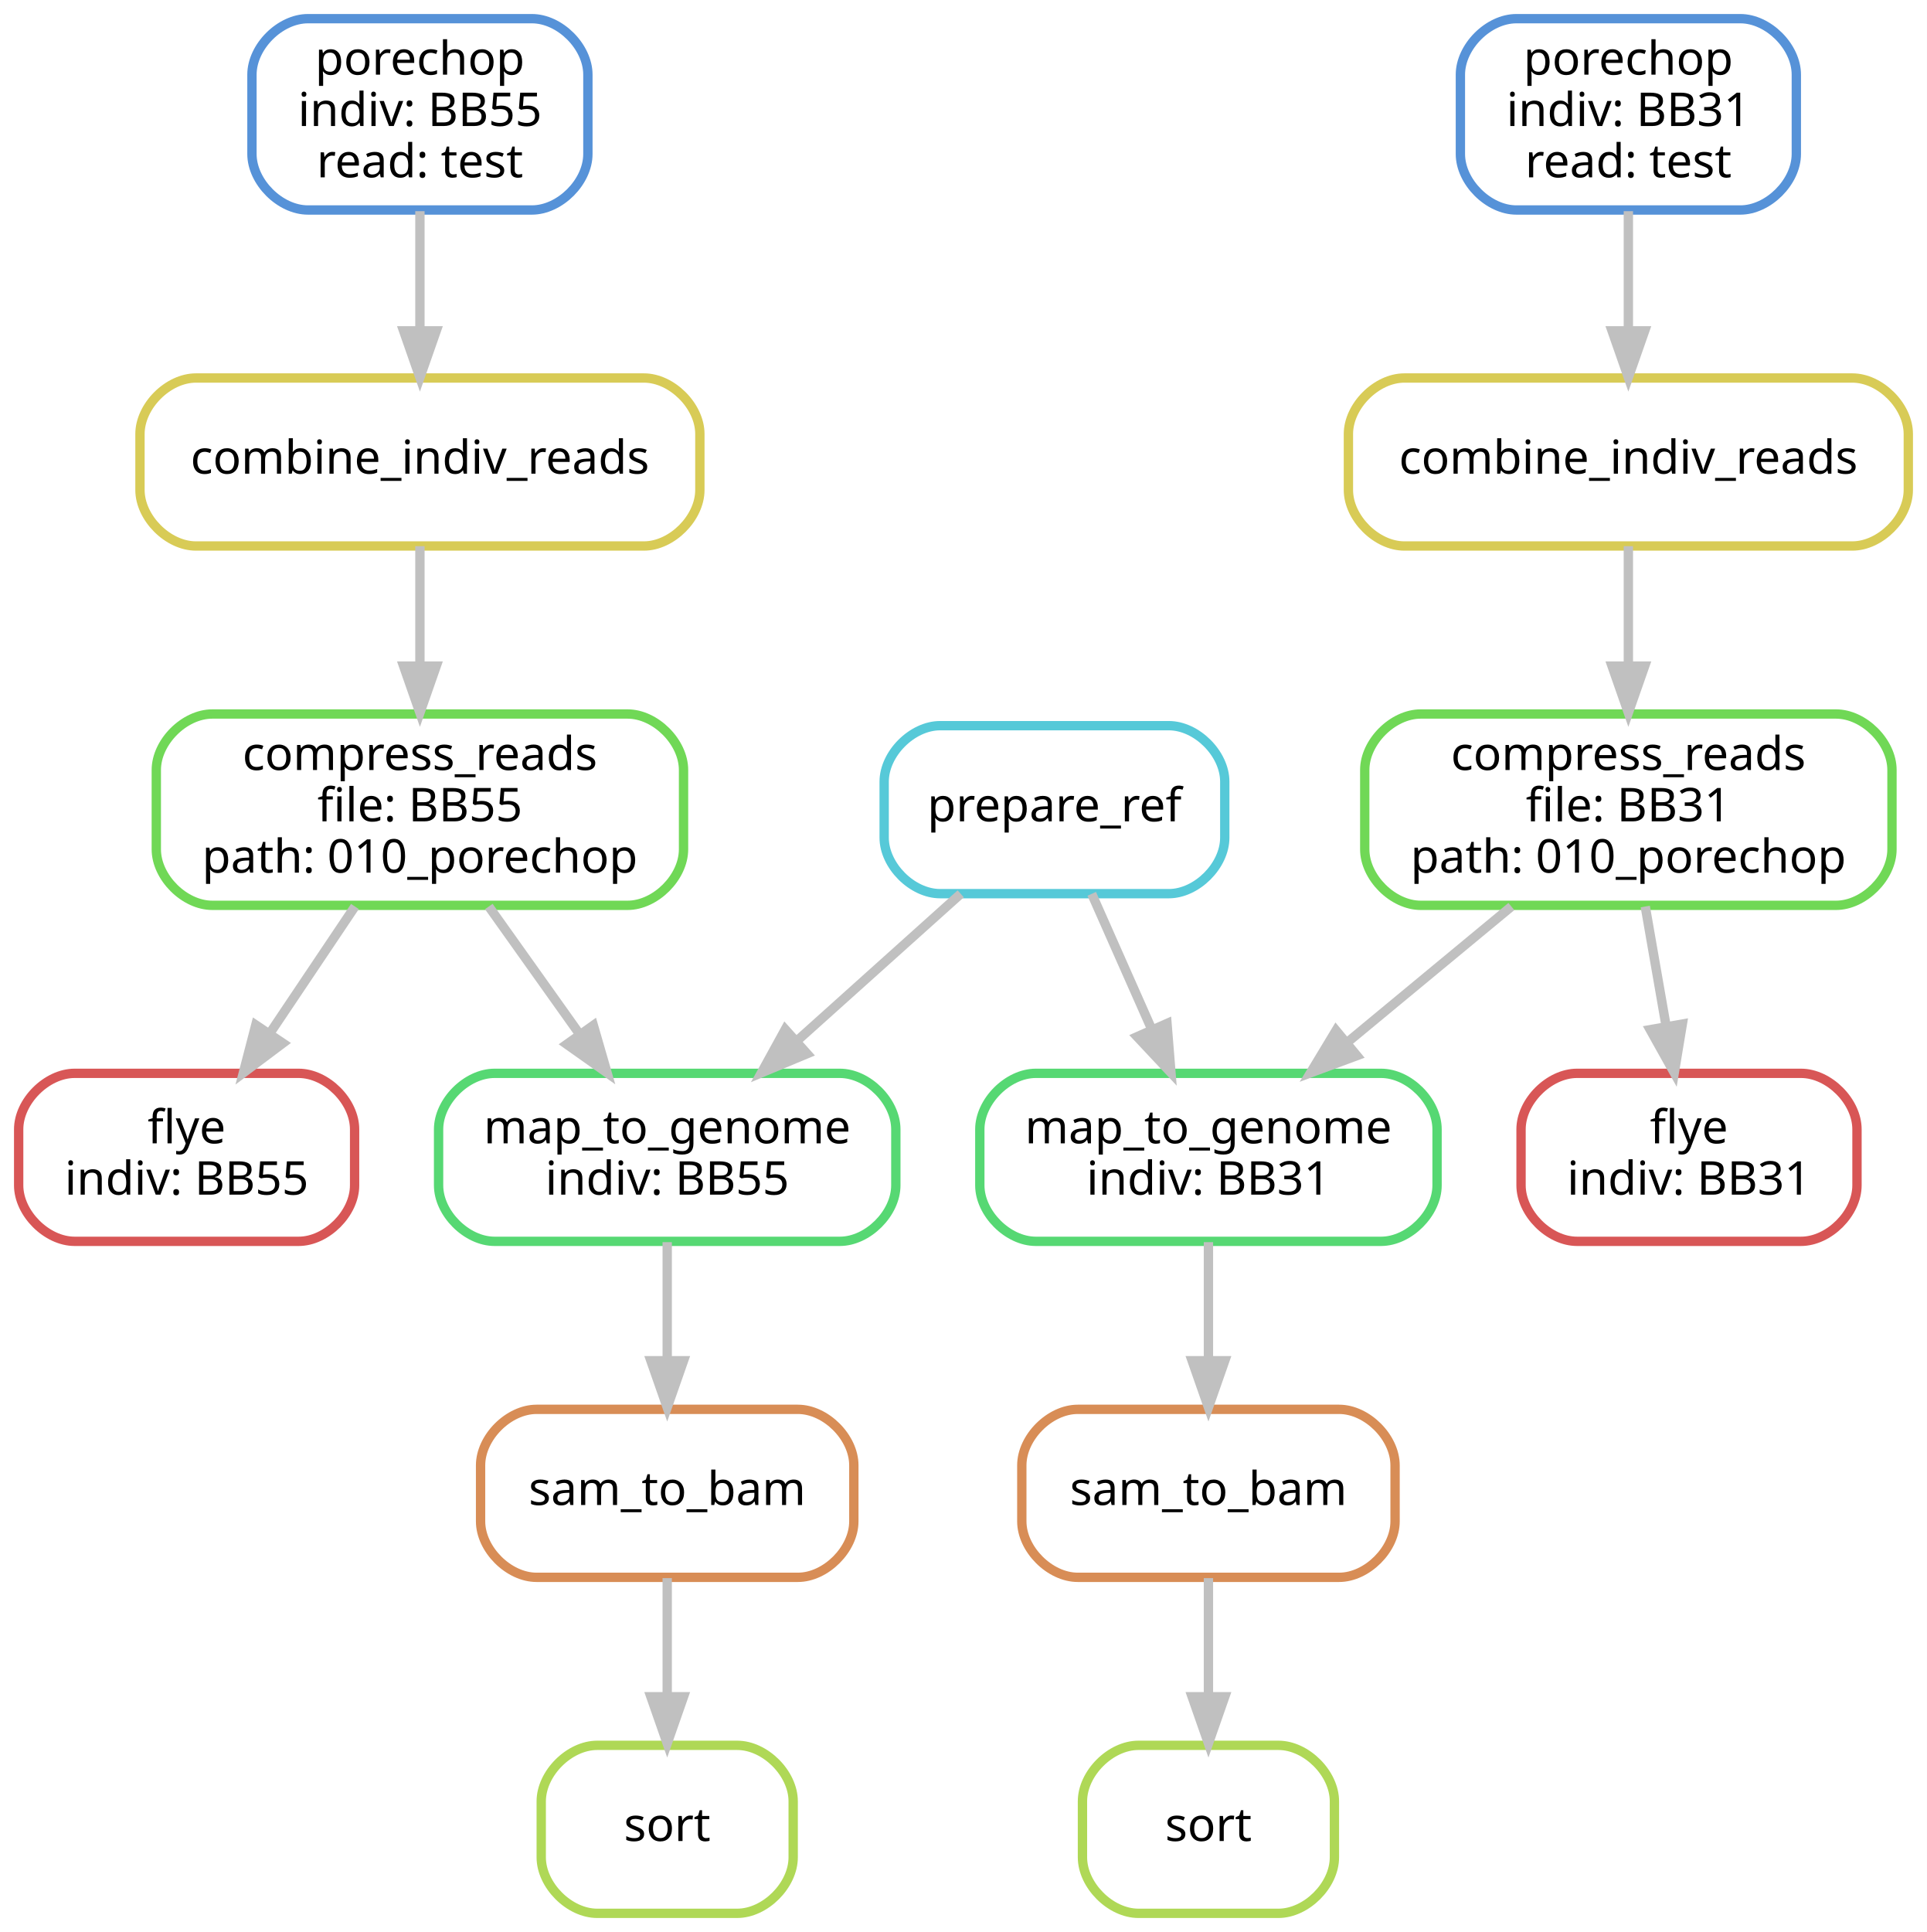
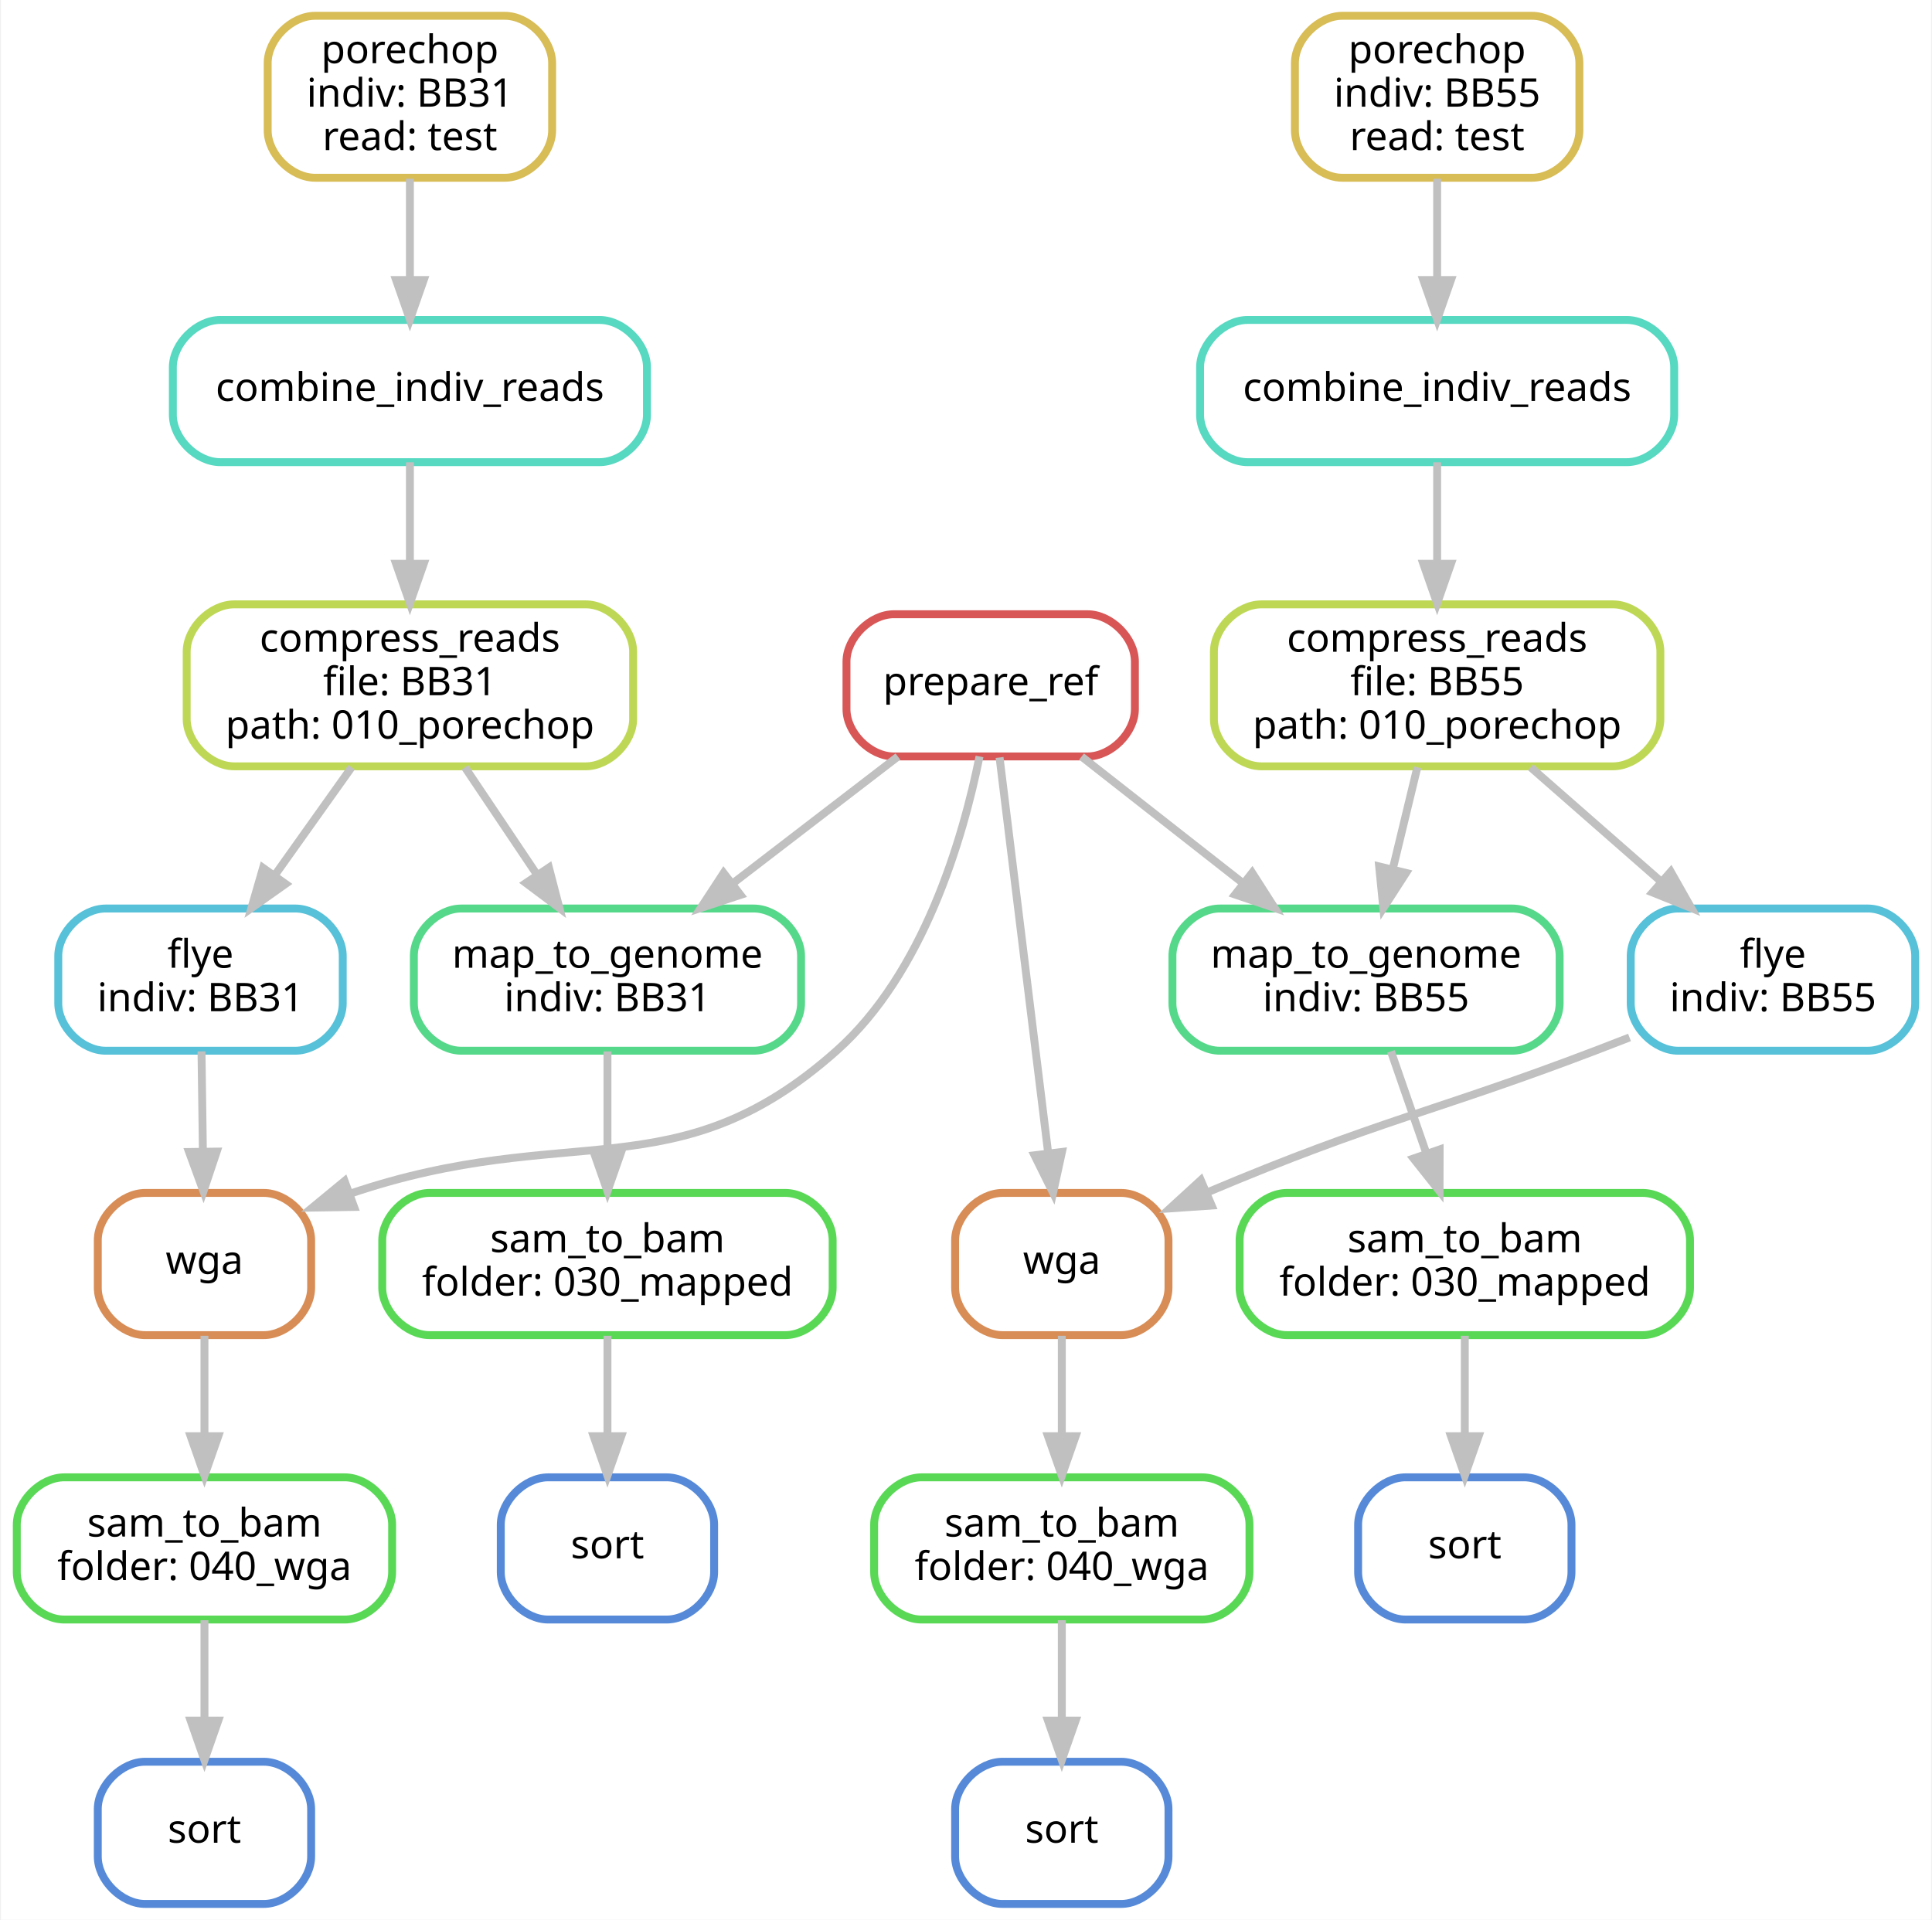
- <svg xmlns="http://www.w3.org/2000/svg" width="413pt" height="414pt" viewBox="0.00 0.00 413.00 414.00">
-   <g id="graph0" class="graph" transform="scale(1 1) rotate(0) translate(4 410)">
-     <polygon fill="#ffffff" stroke="transparent" points="-4,4 -4,-410 409,-410 409,4 -4,4" />
+ <svg xmlns="http://www.w3.org/2000/svg" width="489pt" height="486pt" viewBox="0.00 0.00 488.50 486.00">
+   <g id="graph0" class="graph" transform="scale(1 1) rotate(0) translate(4 482)">
+     <polygon fill="#ffffff" stroke="transparent" points="-4,4 -4,-482 484.5,-482 484.5,4 -4,4" />
    <g id="node1" class="node">
-       <path fill="none" stroke="#d85656" stroke-width="2" d="M382,-180C382,-180 334,-180 334,-180 328,-180 322,-174 322,-168 322,-168 322,-156 322,-156 322,-150 328,-144 334,-144 334,-144 382,-144 382,-144 388,-144 394,-150 394,-156 394,-156 394,-168 394,-168 394,-174 388,-180 382,-180" />
-       <text text-anchor="middle" x="358" y="-165" font-family="sans" font-size="10.00" fill="#000000">flye</text>
-       <text text-anchor="middle" x="358" y="-154" font-family="sans" font-size="10.00" fill="#000000">indiv: BB31</text>
+       <path fill="none" stroke="#568ad8" stroke-width="2" d="M62.5,-36C62.5,-36 32.5,-36 32.5,-36 26.5,-36 20.5,-30 20.5,-24 20.5,-24 20.5,-12 20.5,-12 20.5,-6 26.5,0 32.5,0 32.5,0 62.5,0 62.5,0 68.5,0 74.5,-6 74.5,-12 74.5,-12 74.5,-24 74.5,-24 74.5,-30 68.5,-36 62.5,-36" />
+       <text text-anchor="middle" x="47.5" y="-15.5" font-family="sans" font-size="10.00" fill="#000000">sort</text>
    </g>
    <g id="node2" class="node">
-       <path fill="none" stroke="#d85656" stroke-width="2" d="M60,-180C60,-180 12,-180 12,-180 6,-180 0,-174 0,-168 0,-168 0,-156 0,-156 0,-150 6,-144 12,-144 12,-144 60,-144 60,-144 66,-144 72,-150 72,-156 72,-156 72,-168 72,-168 72,-174 66,-180 60,-180" />
-       <text text-anchor="middle" x="36" y="-165" font-family="sans" font-size="10.00" fill="#000000">flye</text>
-       <text text-anchor="middle" x="36" y="-154" font-family="sans" font-size="10.00" fill="#000000">indiv: BB55</text>
+       <path fill="none" stroke="#568ad8" stroke-width="2" d="M164.5,-108C164.5,-108 134.5,-108 134.5,-108 128.5,-108 122.5,-102 122.5,-96 122.5,-96 122.5,-84 122.5,-84 122.5,-78 128.5,-72 134.5,-72 134.5,-72 164.5,-72 164.5,-72 170.5,-72 176.5,-78 176.5,-84 176.5,-84 176.5,-96 176.5,-96 176.5,-102 170.5,-108 164.5,-108" />
+       <text text-anchor="middle" x="149.5" y="-87.5" font-family="sans" font-size="10.00" fill="#000000">sort</text>
    </g>
    <g id="node3" class="node">
-       <path fill="none" stroke="#afd856" stroke-width="2" d="M270,-36C270,-36 240,-36 240,-36 234,-36 228,-30 228,-24 228,-24 228,-12 228,-12 228,-6 234,0 240,0 240,0 270,0 270,0 276,0 282,-6 282,-12 282,-12 282,-24 282,-24 282,-30 276,-36 270,-36" />
-       <text text-anchor="middle" x="255" y="-15.5" font-family="sans" font-size="10.00" fill="#000000">sort</text>
+       <path fill="none" stroke="#568ad8" stroke-width="2" d="M279.5,-36C279.5,-36 249.5,-36 249.5,-36 243.5,-36 237.5,-30 237.5,-24 237.5,-24 237.5,-12 237.5,-12 237.5,-6 243.5,0 249.5,0 249.5,0 279.5,0 279.5,0 285.5,0 291.5,-6 291.5,-12 291.5,-12 291.5,-24 291.5,-24 291.5,-30 285.5,-36 279.5,-36" />
+       <text text-anchor="middle" x="264.5" y="-15.5" font-family="sans" font-size="10.00" fill="#000000">sort</text>
    </g>
    <g id="node4" class="node">
-       <path fill="none" stroke="#afd856" stroke-width="2" d="M154,-36C154,-36 124,-36 124,-36 118,-36 112,-30 112,-24 112,-24 112,-12 112,-12 112,-6 118,0 124,0 124,0 154,0 154,0 160,0 166,-6 166,-12 166,-12 166,-24 166,-24 166,-30 160,-36 154,-36" />
-       <text text-anchor="middle" x="139" y="-15.5" font-family="sans" font-size="10.00" fill="#000000">sort</text>
+       <path fill="none" stroke="#568ad8" stroke-width="2" d="M381.5,-108C381.5,-108 351.5,-108 351.5,-108 345.5,-108 339.5,-102 339.5,-96 339.5,-96 339.5,-84 339.5,-84 339.5,-78 345.5,-72 351.5,-72 351.5,-72 381.5,-72 381.5,-72 387.5,-72 393.5,-78 393.5,-84 393.5,-84 393.5,-96 393.5,-96 393.5,-102 387.5,-108 381.5,-108" />
+       <text text-anchor="middle" x="366.5" y="-87.5" font-family="sans" font-size="10.00" fill="#000000">sort</text>
    </g>
    <g id="node5" class="node">
-       <path fill="none" stroke="#70d856" stroke-width="2" d="M389.5,-257C389.5,-257 300.5,-257 300.5,-257 294.5,-257 288.5,-251 288.5,-245 288.5,-245 288.5,-228 288.5,-228 288.5,-222 294.5,-216 300.5,-216 300.5,-216 389.5,-216 389.5,-216 395.5,-216 401.5,-222 401.5,-228 401.5,-228 401.5,-245 401.5,-245 401.5,-251 395.5,-257 389.5,-257" />
-       <text text-anchor="middle" x="345" y="-245" font-family="sans" font-size="10.00" fill="#000000">compress_reads</text>
-       <text text-anchor="middle" x="345" y="-234" font-family="sans" font-size="10.00" fill="#000000">file: BB31</text>
-       <text text-anchor="middle" x="345" y="-223" font-family="sans" font-size="10.00" fill="#000000">path: 010_porechop</text>
+       <path fill="none" stroke="#59d856" stroke-width="2" d="M83,-108C83,-108 12,-108 12,-108 6,-108 0,-102 0,-96 0,-96 0,-84 0,-84 0,-78 6,-72 12,-72 12,-72 83,-72 83,-72 89,-72 95,-78 95,-84 95,-84 95,-96 95,-96 95,-102 89,-108 83,-108" />
+       <text text-anchor="middle" x="47.5" y="-93" font-family="sans" font-size="10.00" fill="#000000">sam_to_bam</text>
+       <text text-anchor="middle" x="47.5" y="-82" font-family="sans" font-size="10.00" fill="#000000">folder: 040_wga</text>
    </g>
    <g id="edge1" class="edge">
-       <path fill="none" stroke="#c0c0c0" stroke-width="2" d="M348.621,-215.748C350.01,-207.789 351.618,-198.572 353.107,-190.042" />
-       <polygon fill="#c0c0c0" stroke="#c0c0c0" stroke-width="2" points="356.569,-190.561 354.84,-180.109 349.673,-189.358 356.569,-190.561" />
+       <path fill="none" stroke="#c0c0c0" stroke-width="2" d="M47.5,-71.831C47.5,-64.131 47.5,-54.974 47.5,-46.417" />
+       <polygon fill="#c0c0c0" stroke="#c0c0c0" stroke-width="2" points="51,-46.413 47.5,-36.413 44,-46.413 51,-46.413" />
+     </g>
+     <g id="node6" class="node">
+       <path fill="none" stroke="#59d856" stroke-width="2" d="M194.5,-180C194.5,-180 104.5,-180 104.5,-180 98.5,-180 92.5,-174 92.5,-168 92.5,-168 92.5,-156 92.5,-156 92.5,-150 98.5,-144 104.5,-144 104.5,-144 194.5,-144 194.5,-144 200.5,-144 206.5,-150 206.5,-156 206.5,-156 206.5,-168 206.5,-168 206.5,-174 200.5,-180 194.5,-180" />
+       <text text-anchor="middle" x="149.5" y="-165" font-family="sans" font-size="10.00" fill="#000000">sam_to_bam</text>
+       <text text-anchor="middle" x="149.5" y="-154" font-family="sans" font-size="10.00" fill="#000000">folder: 030_mapped</text>
+     </g>
+     <g id="edge2" class="edge">
+       <path fill="none" stroke="#c0c0c0" stroke-width="2" d="M149.5,-143.831C149.5,-136.131 149.5,-126.974 149.5,-118.417" />
+       <polygon fill="#c0c0c0" stroke="#c0c0c0" stroke-width="2" points="153,-118.413 149.5,-108.413 146,-118.413 153,-118.413" />
+     </g>
+     <g id="node7" class="node">
+       <path fill="none" stroke="#59d856" stroke-width="2" d="M300,-108C300,-108 229,-108 229,-108 223,-108 217,-102 217,-96 217,-96 217,-84 217,-84 217,-78 223,-72 229,-72 229,-72 300,-72 300,-72 306,-72 312,-78 312,-84 312,-84 312,-96 312,-96 312,-102 306,-108 300,-108" />
+       <text text-anchor="middle" x="264.5" y="-93" font-family="sans" font-size="10.00" fill="#000000">sam_to_bam</text>
+       <text text-anchor="middle" x="264.5" y="-82" font-family="sans" font-size="10.00" fill="#000000">folder: 040_wga</text>
+     </g>
+     <g id="edge3" class="edge">
+       <path fill="none" stroke="#c0c0c0" stroke-width="2" d="M264.5,-71.831C264.5,-64.131 264.5,-54.974 264.5,-46.417" />
+       <polygon fill="#c0c0c0" stroke="#c0c0c0" stroke-width="2" points="268,-46.413 264.5,-36.413 261,-46.413 268,-46.413" />
+     </g>
+     <g id="node8" class="node">
+       <path fill="none" stroke="#59d856" stroke-width="2" d="M411.5,-180C411.5,-180 321.5,-180 321.5,-180 315.5,-180 309.5,-174 309.5,-168 309.5,-168 309.5,-156 309.5,-156 309.5,-150 315.5,-144 321.5,-144 321.5,-144 411.5,-144 411.5,-144 417.5,-144 423.5,-150 423.5,-156 423.5,-156 423.5,-168 423.5,-168 423.5,-174 417.5,-180 411.5,-180" />
+       <text text-anchor="middle" x="366.5" y="-165" font-family="sans" font-size="10.00" fill="#000000">sam_to_bam</text>
+       <text text-anchor="middle" x="366.5" y="-154" font-family="sans" font-size="10.00" fill="#000000">folder: 030_mapped</text>
+     </g>
+     <g id="edge4" class="edge">
+       <path fill="none" stroke="#c0c0c0" stroke-width="2" d="M366.5,-143.831C366.5,-136.131 366.5,-126.974 366.5,-118.417" />
+       <polygon fill="#c0c0c0" stroke="#c0c0c0" stroke-width="2" points="370,-118.413 366.5,-108.413 363,-118.413 370,-118.413" />
+     </g>
+     <g id="node9" class="node">
+       <path fill="none" stroke="#d88d56" stroke-width="2" d="M62.5,-180C62.5,-180 32.5,-180 32.5,-180 26.5,-180 20.5,-174 20.5,-168 20.5,-168 20.5,-156 20.5,-156 20.5,-150 26.5,-144 32.5,-144 32.5,-144 62.5,-144 62.5,-144 68.5,-144 74.5,-150 74.5,-156 74.5,-156 74.5,-168 74.5,-168 74.5,-174 68.5,-180 62.5,-180" />
+       <text text-anchor="middle" x="47.5" y="-159.5" font-family="sans" font-size="10.00" fill="#000000">wga</text>
+     </g>
+     <g id="edge5" class="edge">
+       <path fill="none" stroke="#c0c0c0" stroke-width="2" d="M47.5,-143.831C47.5,-136.131 47.5,-126.974 47.5,-118.417" />
+       <polygon fill="#c0c0c0" stroke="#c0c0c0" stroke-width="2" points="51,-118.413 47.5,-108.413 44,-118.413 51,-118.413" />
+     </g>
+     <g id="node10" class="node">
+       <path fill="none" stroke="#56d88a" stroke-width="2" d="M186.5,-252C186.5,-252 112.5,-252 112.5,-252 106.5,-252 100.5,-246 100.5,-240 100.5,-240 100.5,-228 100.5,-228 100.5,-222 106.5,-216 112.5,-216 112.5,-216 186.5,-216 186.5,-216 192.5,-216 198.5,-222 198.5,-228 198.5,-228 198.5,-240 198.5,-240 198.5,-246 192.5,-252 186.5,-252" />
+       <text text-anchor="middle" x="149.5" y="-237" font-family="sans" font-size="10.00" fill="#000000">map_to_genome</text>
+       <text text-anchor="middle" x="149.5" y="-226" font-family="sans" font-size="10.00" fill="#000000">indiv: BB31</text>
+     </g>
+     <g id="edge6" class="edge">
+       <path fill="none" stroke="#c0c0c0" stroke-width="2" d="M149.5,-215.831C149.5,-208.131 149.5,-198.974 149.5,-190.417" />
+       <polygon fill="#c0c0c0" stroke="#c0c0c0" stroke-width="2" points="153,-190.413 149.5,-180.413 146,-190.413 153,-190.413" />
    </g>
    <g id="node11" class="node">
-       <path fill="none" stroke="#56d873" stroke-width="2" d="M292,-180C292,-180 218,-180 218,-180 212,-180 206,-174 206,-168 206,-168 206,-156 206,-156 206,-150 212,-144 218,-144 218,-144 292,-144 292,-144 298,-144 304,-150 304,-156 304,-156 304,-168 304,-168 304,-174 298,-180 292,-180" />
-       <text text-anchor="middle" x="255" y="-165" font-family="sans" font-size="10.00" fill="#000000">map_to_genome</text>
-       <text text-anchor="middle" x="255" y="-154" font-family="sans" font-size="10.00" fill="#000000">indiv: BB31</text>
+       <path fill="none" stroke="#d88d56" stroke-width="2" d="M279.5,-180C279.5,-180 249.5,-180 249.5,-180 243.5,-180 237.5,-174 237.5,-168 237.5,-168 237.5,-156 237.5,-156 237.5,-150 243.5,-144 249.5,-144 249.5,-144 279.5,-144 279.5,-144 285.5,-144 291.5,-150 291.5,-156 291.5,-156 291.5,-168 291.5,-168 291.5,-174 285.5,-180 279.5,-180" />
+       <text text-anchor="middle" x="264.5" y="-159.5" font-family="sans" font-size="10.00" fill="#000000">wga</text>
+     </g>
+     <g id="edge7" class="edge">
+       <path fill="none" stroke="#c0c0c0" stroke-width="2" d="M264.5,-143.831C264.5,-136.131 264.5,-126.974 264.5,-118.417" />
+       <polygon fill="#c0c0c0" stroke="#c0c0c0" stroke-width="2" points="268,-118.413 264.5,-108.413 261,-118.413 268,-118.413" />
+     </g>
+     <g id="node12" class="node">
+       <path fill="none" stroke="#56d88a" stroke-width="2" d="M378.5,-252C378.5,-252 304.5,-252 304.5,-252 298.5,-252 292.5,-246 292.5,-240 292.5,-240 292.5,-228 292.5,-228 292.5,-222 298.5,-216 304.5,-216 304.5,-216 378.5,-216 378.5,-216 384.5,-216 390.5,-222 390.5,-228 390.5,-228 390.5,-240 390.5,-240 390.5,-246 384.5,-252 378.5,-252" />
+       <text text-anchor="middle" x="341.5" y="-237" font-family="sans" font-size="10.00" fill="#000000">map_to_genome</text>
+       <text text-anchor="middle" x="341.5" y="-226" font-family="sans" font-size="10.00" fill="#000000">indiv: BB55</text>
+     </g>
+     <g id="edge8" class="edge">
+       <path fill="none" stroke="#c0c0c0" stroke-width="2" d="M347.809,-215.831C350.512,-208.046 353.732,-198.773 356.731,-190.135" />
+       <polygon fill="#c0c0c0" stroke="#c0c0c0" stroke-width="2" points="360.133,-191.008 360.106,-180.413 353.52,-188.712 360.133,-191.008" />
+     </g>
+     <g id="node13" class="node">
+       <path fill="none" stroke="#56c1d8" stroke-width="2" d="M70.5,-252C70.5,-252 22.5,-252 22.5,-252 16.5,-252 10.5,-246 10.5,-240 10.5,-240 10.5,-228 10.5,-228 10.5,-222 16.5,-216 22.5,-216 22.5,-216 70.5,-216 70.5,-216 76.5,-216 82.5,-222 82.5,-228 82.5,-228 82.5,-240 82.5,-240 82.5,-246 76.5,-252 70.5,-252" />
+       <text text-anchor="middle" x="46.5" y="-237" font-family="sans" font-size="10.00" fill="#000000">flye</text>
+       <text text-anchor="middle" x="46.5" y="-226" font-family="sans" font-size="10.00" fill="#000000">indiv: BB31</text>
+     </g>
+     <g id="edge9" class="edge">
+       <path fill="none" stroke="#c0c0c0" stroke-width="2" d="M46.752,-215.831C46.859,-208.131 46.986,-198.974 47.105,-190.417" />
+       <polygon fill="#c0c0c0" stroke="#c0c0c0" stroke-width="2" points="50.605,-190.461 47.244,-180.413 43.606,-190.364 50.605,-190.461" />
+     </g>
+     <g id="node14" class="node">
+       <path fill="none" stroke="#d85656" stroke-width="2" d="M271,-326.5C271,-326.5 222,-326.5 222,-326.5 216,-326.5 210,-320.5 210,-314.5 210,-314.5 210,-302.5 210,-302.5 210,-296.5 216,-290.5 222,-290.5 222,-290.5 271,-290.5 271,-290.5 277,-290.5 283,-296.5 283,-302.5 283,-302.5 283,-314.5 283,-314.5 283,-320.5 277,-326.5 271,-326.5" />
+       <text text-anchor="middle" x="246.5" y="-306" font-family="sans" font-size="10.00" fill="#000000">prepare_ref</text>
+     </g>
+     <g id="edge10" class="edge">
+       <path fill="none" stroke="#c0c0c0" stroke-width="2" d="M243.673,-290.496C239.452,-269.62 229.503,-235.579 207.5,-216 166.89,-179.863 139.901,-198.655 84.337,-179.797" />
+       <polygon fill="#c0c0c0" stroke="#c0c0c0" stroke-width="2" points="85.378,-176.451 74.785,-176.282 82.961,-183.02 85.378,-176.451" />
+     </g>
+     <g id="edge12" class="edge">
+       <path fill="none" stroke="#c0c0c0" stroke-width="2" d="M223.019,-290.466C210.482,-280.837 194.874,-268.849 181.268,-258.399" />
+       <polygon fill="#c0c0c0" stroke="#c0c0c0" stroke-width="2" points="183.164,-255.442 173.101,-252.126 178.9,-260.993 183.164,-255.442" />
+     </g>
+     <g id="edge14" class="edge">
+       <path fill="none" stroke="#c0c0c0" stroke-width="2" d="M248.743,-290.242C251.832,-265.103 257.423,-219.598 261.047,-190.103" />
+       <polygon fill="#c0c0c0" stroke="#c0c0c0" stroke-width="2" points="264.539,-190.38 262.285,-180.028 257.591,-189.526 264.539,-190.38" />
+     </g>
+     <g id="edge16" class="edge">
+       <path fill="none" stroke="#c0c0c0" stroke-width="2" d="M269.497,-290.466C281.775,-280.837 297.061,-268.849 310.387,-258.399" />
+       <polygon fill="#c0c0c0" stroke="#c0c0c0" stroke-width="2" points="312.676,-261.052 318.386,-252.126 308.357,-255.543 312.676,-261.052" />
+     </g>
+     <g id="node15" class="node">
+       <path fill="none" stroke="#bed856" stroke-width="2" d="M144,-329C144,-329 55,-329 55,-329 49,-329 43,-323 43,-317 43,-317 43,-300 43,-300 43,-294 49,-288 55,-288 55,-288 144,-288 144,-288 150,-288 156,-294 156,-300 156,-300 156,-317 156,-317 156,-323 150,-329 144,-329" />
+       <text text-anchor="middle" x="99.5" y="-317" font-family="sans" font-size="10.00" fill="#000000">compress_reads</text>
+       <text text-anchor="middle" x="99.5" y="-306" font-family="sans" font-size="10.00" fill="#000000">file: BB31</text>
+       <text text-anchor="middle" x="99.5" y="-295" font-family="sans" font-size="10.00" fill="#000000">path: 010_porechop</text>
    </g>
    <g id="edge11" class="edge">
-       <path fill="none" stroke="#c0c0c0" stroke-width="2" d="M319.93,-215.748C309.048,-206.74 296.218,-196.119 284.848,-186.708" />
-       <polygon fill="#c0c0c0" stroke="#c0c0c0" stroke-width="2" points="286.811,-183.789 276.876,-180.109 282.348,-189.181 286.811,-183.789" />
+       <path fill="none" stroke="#c0c0c0" stroke-width="2" d="M113.428,-287.748C119.062,-279.352 125.638,-269.555 131.619,-260.642" />
+       <polygon fill="#c0c0c0" stroke="#c0c0c0" stroke-width="2" points="134.68,-262.363 137.346,-252.109 128.868,-258.462 134.68,-262.363" />
    </g>
-     <g id="node6" class="node">
-       <path fill="none" stroke="#70d856" stroke-width="2" d="M130.5,-257C130.5,-257 41.5,-257 41.5,-257 35.5,-257 29.5,-251 29.5,-245 29.5,-245 29.5,-228 29.5,-228 29.5,-222 35.5,-216 41.5,-216 41.5,-216 130.5,-216 130.5,-216 136.5,-216 142.5,-222 142.5,-228 142.5,-228 142.5,-245 142.5,-245 142.5,-251 136.5,-257 130.5,-257" />
-       <text text-anchor="middle" x="86" y="-245" font-family="sans" font-size="10.00" fill="#000000">compress_reads</text>
-       <text text-anchor="middle" x="86" y="-234" font-family="sans" font-size="10.00" fill="#000000">file: BB55</text>
-       <text text-anchor="middle" x="86" y="-223" font-family="sans" font-size="10.00" fill="#000000">path: 010_porechop</text>
+     <g id="edge17" class="edge">
+       <path fill="none" stroke="#c0c0c0" stroke-width="2" d="M84.737,-287.748C78.702,-279.264 71.649,-269.351 65.256,-260.364" />
+       <polygon fill="#c0c0c0" stroke="#c0c0c0" stroke-width="2" points="68.031,-258.228 59.383,-252.109 62.328,-262.286 68.031,-258.228" />
    </g>
-     <g id="edge2" class="edge">
-       <path fill="none" stroke="#c0c0c0" stroke-width="2" d="M72.072,-215.748C66.438,-207.352 59.862,-197.555 53.881,-188.642" />
-       <polygon fill="#c0c0c0" stroke="#c0c0c0" stroke-width="2" points="56.632,-186.462 48.154,-180.109 50.82,-190.363 56.632,-186.462" />
-     </g>
-     <g id="node12" class="node">
-       <path fill="none" stroke="#56d873" stroke-width="2" d="M176,-180C176,-180 102,-180 102,-180 96,-180 90,-174 90,-168 90,-168 90,-156 90,-156 90,-150 96,-144 102,-144 102,-144 176,-144 176,-144 182,-144 188,-150 188,-156 188,-156 188,-168 188,-168 188,-174 182,-180 176,-180" />
-       <text text-anchor="middle" x="139" y="-165" font-family="sans" font-size="10.00" fill="#000000">map_to_genome</text>
-       <text text-anchor="middle" x="139" y="-154" font-family="sans" font-size="10.00" fill="#000000">indiv: BB55</text>
+     <g id="node16" class="node">
+       <path fill="none" stroke="#56c1d8" stroke-width="2" d="M468.5,-252C468.5,-252 420.5,-252 420.5,-252 414.5,-252 408.5,-246 408.5,-240 408.5,-240 408.5,-228 408.5,-228 408.5,-222 414.5,-216 420.5,-216 420.5,-216 468.5,-216 468.5,-216 474.5,-216 480.5,-222 480.5,-228 480.5,-228 480.5,-240 480.5,-240 480.5,-246 474.5,-252 468.5,-252" />
+       <text text-anchor="middle" x="444.5" y="-237" font-family="sans" font-size="10.00" fill="#000000">flye</text>
+       <text text-anchor="middle" x="444.5" y="-226" font-family="sans" font-size="10.00" fill="#000000">indiv: BB55</text>
    </g>
    <g id="edge13" class="edge">
-       <path fill="none" stroke="#c0c0c0" stroke-width="2" d="M100.763,-215.748C106.798,-207.264 113.851,-197.351 120.244,-188.364" />
-       <polygon fill="#c0c0c0" stroke="#c0c0c0" stroke-width="2" points="123.172,-190.286 126.117,-180.109 117.469,-186.228 123.172,-190.286" />
+       <path fill="none" stroke="#c0c0c0" stroke-width="2" d="M408.19,-219.361C405.254,-218.213 402.33,-217.08 399.5,-216 358.493,-200.347 345.163,-198.662 301.103,-180.046" />
+       <polygon fill="#c0c0c0" stroke="#c0c0c0" stroke-width="2" points="302.435,-176.809 291.864,-176.088 299.678,-183.243 302.435,-176.809" />
    </g>
-     <g id="node7" class="node">
-       <path fill="none" stroke="#d88d56" stroke-width="2" d="M283,-108C283,-108 227,-108 227,-108 221,-108 215,-102 215,-96 215,-96 215,-84 215,-84 215,-78 221,-72 227,-72 227,-72 283,-72 283,-72 289,-72 295,-78 295,-84 295,-84 295,-96 295,-96 295,-102 289,-108 283,-108" />
-       <text text-anchor="middle" x="255" y="-87.5" font-family="sans" font-size="10.00" fill="#000000">sam_to_bam</text>
+     <g id="node17" class="node">
+       <path fill="none" stroke="#bed856" stroke-width="2" d="M404,-329C404,-329 315,-329 315,-329 309,-329 303,-323 303,-317 303,-317 303,-300 303,-300 303,-294 309,-288 315,-288 315,-288 404,-288 404,-288 410,-288 416,-294 416,-300 416,-300 416,-317 416,-317 416,-323 410,-329 404,-329" />
+       <text text-anchor="middle" x="359.5" y="-317" font-family="sans" font-size="10.00" fill="#000000">compress_reads</text>
+       <text text-anchor="middle" x="359.5" y="-306" font-family="sans" font-size="10.00" fill="#000000">file: BB55</text>
+       <text text-anchor="middle" x="359.5" y="-295" font-family="sans" font-size="10.00" fill="#000000">path: 010_porechop</text>
    </g>
-     <g id="edge3" class="edge">
-       <path fill="none" stroke="#c0c0c0" stroke-width="2" d="M255,-71.831C255,-64.131 255,-54.974 255,-46.417" />
-       <polygon fill="#c0c0c0" stroke="#c0c0c0" stroke-width="2" points="258.5,-46.413 255,-36.413 251.5,-46.413 258.5,-46.413" />
+     <g id="edge15" class="edge">
+       <path fill="none" stroke="#c0c0c0" stroke-width="2" d="M354.486,-287.748C352.563,-279.789 350.336,-270.572 348.275,-262.042" />
+       <polygon fill="#c0c0c0" stroke="#c0c0c0" stroke-width="2" points="351.626,-261.007 345.875,-252.109 344.822,-262.651 351.626,-261.007" />
    </g>
-     <g id="node8" class="node">
-       <path fill="none" stroke="#d88d56" stroke-width="2" d="M167,-108C167,-108 111,-108 111,-108 105,-108 99,-102 99,-96 99,-96 99,-84 99,-84 99,-78 105,-72 111,-72 111,-72 167,-72 167,-72 173,-72 179,-78 179,-84 179,-84 179,-96 179,-96 179,-102 173,-108 167,-108" />
-       <text text-anchor="middle" x="139" y="-87.5" font-family="sans" font-size="10.00" fill="#000000">sam_to_bam</text>
+     <g id="edge19" class="edge">
+       <path fill="none" stroke="#c0c0c0" stroke-width="2" d="M383.177,-287.748C393.455,-278.74 405.572,-268.119 416.31,-258.708" />
+       <polygon fill="#c0c0c0" stroke="#c0c0c0" stroke-width="2" points="418.626,-261.332 423.839,-252.109 414.012,-256.068 418.626,-261.332" />
    </g>
-     <g id="edge4" class="edge">
-       <path fill="none" stroke="#c0c0c0" stroke-width="2" d="M139,-71.831C139,-64.131 139,-54.974 139,-46.417" />
-       <polygon fill="#c0c0c0" stroke="#c0c0c0" stroke-width="2" points="142.5,-46.413 139,-36.413 135.5,-46.413 142.5,-46.413" />
+     <g id="node18" class="node">
+       <path fill="none" stroke="#56d8c1" stroke-width="2" d="M147.5,-401C147.5,-401 51.5,-401 51.5,-401 45.5,-401 39.5,-395 39.5,-389 39.5,-389 39.5,-377 39.5,-377 39.5,-371 45.5,-365 51.5,-365 51.5,-365 147.5,-365 147.5,-365 153.5,-365 159.5,-371 159.5,-377 159.5,-377 159.5,-389 159.5,-389 159.5,-395 153.5,-401 147.5,-401" />
+       <text text-anchor="middle" x="99.5" y="-380.5" font-family="sans" font-size="10.00" fill="#000000">combine_indiv_reads</text>
    </g>
-     <g id="node9" class="node">
-       <path fill="none" stroke="#d8cb56" stroke-width="2" d="M393,-329C393,-329 297,-329 297,-329 291,-329 285,-323 285,-317 285,-317 285,-305 285,-305 285,-299 291,-293 297,-293 297,-293 393,-293 393,-293 399,-293 405,-299 405,-305 405,-305 405,-317 405,-317 405,-323 399,-329 393,-329" />
-       <text text-anchor="middle" x="345" y="-308.5" font-family="sans" font-size="10.00" fill="#000000">combine_indiv_reads</text>
+     <g id="edge18" class="edge">
+       <path fill="none" stroke="#c0c0c0" stroke-width="2" d="M99.5,-364.966C99.5,-357.312 99.5,-348.167 99.5,-339.49" />
+       <polygon fill="#c0c0c0" stroke="#c0c0c0" stroke-width="2" points="103,-339.268 99.5,-329.268 96,-339.268 103,-339.268" />
    </g>
-     <g id="edge5" class="edge">
-       <path fill="none" stroke="#c0c0c0" stroke-width="2" d="M345,-292.966C345,-285.312 345,-276.167 345,-267.49" />
-       <polygon fill="#c0c0c0" stroke="#c0c0c0" stroke-width="2" points="348.5,-267.268 345,-257.268 341.5,-267.268 348.5,-267.268" />
+     <g id="node19" class="node">
+       <path fill="none" stroke="#56d8c1" stroke-width="2" d="M407.5,-401C407.5,-401 311.5,-401 311.5,-401 305.5,-401 299.5,-395 299.5,-389 299.5,-389 299.5,-377 299.5,-377 299.5,-371 305.5,-365 311.5,-365 311.5,-365 407.5,-365 407.5,-365 413.5,-365 419.5,-371 419.5,-377 419.5,-377 419.5,-389 419.5,-389 419.5,-395 413.5,-401 407.5,-401" />
+       <text text-anchor="middle" x="359.5" y="-380.5" font-family="sans" font-size="10.00" fill="#000000">combine_indiv_reads</text>
    </g>
-     <g id="node10" class="node">
-       <path fill="none" stroke="#d8cb56" stroke-width="2" d="M134,-329C134,-329 38,-329 38,-329 32,-329 26,-323 26,-317 26,-317 26,-305 26,-305 26,-299 32,-293 38,-293 38,-293 134,-293 134,-293 140,-293 146,-299 146,-305 146,-305 146,-317 146,-317 146,-323 140,-329 134,-329" />
-       <text text-anchor="middle" x="86" y="-308.5" font-family="sans" font-size="10.00" fill="#000000">combine_indiv_reads</text>
+     <g id="edge20" class="edge">
+       <path fill="none" stroke="#c0c0c0" stroke-width="2" d="M359.5,-364.966C359.5,-357.312 359.5,-348.167 359.5,-339.49" />
+       <polygon fill="#c0c0c0" stroke="#c0c0c0" stroke-width="2" points="363,-339.268 359.5,-329.268 356,-339.268 363,-339.268" />
    </g>
-     <g id="edge6" class="edge">
-       <path fill="none" stroke="#c0c0c0" stroke-width="2" d="M86,-292.966C86,-285.312 86,-276.167 86,-267.49" />
-       <polygon fill="#c0c0c0" stroke="#c0c0c0" stroke-width="2" points="89.5,-267.268 86,-257.268 82.5,-267.268 89.5,-267.268" />
+     <g id="node20" class="node">
+       <path fill="none" stroke="#d8bc56" stroke-width="2" d="M123.5,-478C123.5,-478 75.5,-478 75.5,-478 69.5,-478 63.5,-472 63.5,-466 63.5,-466 63.5,-449 63.5,-449 63.5,-443 69.5,-437 75.5,-437 75.5,-437 123.5,-437 123.5,-437 129.5,-437 135.5,-443 135.5,-449 135.5,-449 135.5,-466 135.5,-466 135.5,-472 129.5,-478 123.5,-478" />
+       <text text-anchor="middle" x="99.5" y="-466" font-family="sans" font-size="10.00" fill="#000000">porechop</text>
+       <text text-anchor="middle" x="99.5" y="-455" font-family="sans" font-size="10.00" fill="#000000">indiv: BB31</text>
+       <text text-anchor="middle" x="99.5" y="-444" font-family="sans" font-size="10.00" fill="#000000">read: test</text>
    </g>
-     <g id="edge7" class="edge">
-       <path fill="none" stroke="#c0c0c0" stroke-width="2" d="M255,-143.831C255,-136.131 255,-126.974 255,-118.417" />
-       <polygon fill="#c0c0c0" stroke="#c0c0c0" stroke-width="2" points="258.5,-118.413 255,-108.413 251.5,-118.413 258.5,-118.413" />
+     <g id="edge21" class="edge">
+       <path fill="none" stroke="#c0c0c0" stroke-width="2" d="M99.5,-436.748C99.5,-428.877 99.5,-419.774 99.5,-411.323" />
+       <polygon fill="#c0c0c0" stroke="#c0c0c0" stroke-width="2" points="103,-411.109 99.5,-401.109 96,-411.109 103,-411.109" />
    </g>
-     <g id="edge8" class="edge">
-       <path fill="none" stroke="#c0c0c0" stroke-width="2" d="M139,-143.831C139,-136.131 139,-126.974 139,-118.417" />
-       <polygon fill="#c0c0c0" stroke="#c0c0c0" stroke-width="2" points="142.5,-118.413 139,-108.413 135.5,-118.413 142.5,-118.413" />
+     <g id="node21" class="node">
+       <path fill="none" stroke="#d8bc56" stroke-width="2" d="M383.5,-478C383.5,-478 335.5,-478 335.5,-478 329.5,-478 323.5,-472 323.5,-466 323.5,-466 323.5,-449 323.5,-449 323.5,-443 329.5,-437 335.5,-437 335.5,-437 383.5,-437 383.5,-437 389.5,-437 395.5,-443 395.5,-449 395.5,-449 395.5,-466 395.5,-466 395.5,-472 389.5,-478 383.5,-478" />
+       <text text-anchor="middle" x="359.5" y="-466" font-family="sans" font-size="10.00" fill="#000000">porechop</text>
+       <text text-anchor="middle" x="359.5" y="-455" font-family="sans" font-size="10.00" fill="#000000">indiv: BB55</text>
+       <text text-anchor="middle" x="359.5" y="-444" font-family="sans" font-size="10.00" fill="#000000">read: test</text>
    </g>
-     <g id="node13" class="node">
-       <path fill="none" stroke="#5692d8" stroke-width="2" d="M369,-406C369,-406 321,-406 321,-406 315,-406 309,-400 309,-394 309,-394 309,-377 309,-377 309,-371 315,-365 321,-365 321,-365 369,-365 369,-365 375,-365 381,-371 381,-377 381,-377 381,-394 381,-394 381,-400 375,-406 369,-406" />
-       <text text-anchor="middle" x="345" y="-394" font-family="sans" font-size="10.00" fill="#000000">porechop</text>
-       <text text-anchor="middle" x="345" y="-383" font-family="sans" font-size="10.00" fill="#000000">indiv: BB31</text>
-       <text text-anchor="middle" x="345" y="-372" font-family="sans" font-size="10.00" fill="#000000">read: test</text>
-     </g>
-     <g id="edge9" class="edge">
-       <path fill="none" stroke="#c0c0c0" stroke-width="2" d="M345,-364.748C345,-356.877 345,-347.774 345,-339.323" />
-       <polygon fill="#c0c0c0" stroke="#c0c0c0" stroke-width="2" points="348.5,-339.109 345,-329.109 341.5,-339.109 348.5,-339.109" />
-     </g>
-     <g id="node14" class="node">
-       <path fill="none" stroke="#5692d8" stroke-width="2" d="M110,-406C110,-406 62,-406 62,-406 56,-406 50,-400 50,-394 50,-394 50,-377 50,-377 50,-371 56,-365 62,-365 62,-365 110,-365 110,-365 116,-365 122,-371 122,-377 122,-377 122,-394 122,-394 122,-400 116,-406 110,-406" />
-       <text text-anchor="middle" x="86" y="-394" font-family="sans" font-size="10.00" fill="#000000">porechop</text>
-       <text text-anchor="middle" x="86" y="-383" font-family="sans" font-size="10.00" fill="#000000">indiv: BB55</text>
-       <text text-anchor="middle" x="86" y="-372" font-family="sans" font-size="10.00" fill="#000000">read: test</text>
-     </g>
-     <g id="edge10" class="edge">
-       <path fill="none" stroke="#c0c0c0" stroke-width="2" d="M86,-364.748C86,-356.877 86,-347.774 86,-339.323" />
-       <polygon fill="#c0c0c0" stroke="#c0c0c0" stroke-width="2" points="89.5,-339.109 86,-329.109 82.5,-339.109 89.5,-339.109" />
-     </g>
-     <g id="node15" class="node">
-       <path fill="none" stroke="#56c9d8" stroke-width="2" d="M246.5,-254.5C246.5,-254.5 197.5,-254.5 197.5,-254.5 191.5,-254.5 185.5,-248.5 185.5,-242.5 185.5,-242.5 185.5,-230.5 185.5,-230.5 185.5,-224.5 191.5,-218.5 197.5,-218.5 197.5,-218.5 246.5,-218.5 246.5,-218.5 252.5,-218.5 258.5,-224.5 258.5,-230.5 258.5,-230.5 258.5,-242.5 258.5,-242.5 258.5,-248.5 252.5,-254.5 246.5,-254.5" />
-       <text text-anchor="middle" x="222" y="-234" font-family="sans" font-size="10.00" fill="#000000">prepare_ref</text>
-     </g>
-     <g id="edge12" class="edge">
-       <path fill="none" stroke="#c0c0c0" stroke-width="2" d="M229.988,-218.466C233.851,-209.745 238.571,-199.09 242.865,-189.395" />
-       <polygon fill="#c0c0c0" stroke="#c0c0c0" stroke-width="2" points="246.121,-190.687 246.971,-180.126 239.721,-187.852 246.121,-190.687" />
-     </g>
-     <g id="edge14" class="edge">
-       <path fill="none" stroke="#c0c0c0" stroke-width="2" d="M201.908,-218.466C191.383,-209.019 178.328,-197.301 166.844,-186.993" />
-       <polygon fill="#c0c0c0" stroke="#c0c0c0" stroke-width="2" points="168.974,-184.202 159.195,-180.126 164.299,-189.411 168.974,-184.202" />
+     <g id="edge22" class="edge">
+       <path fill="none" stroke="#c0c0c0" stroke-width="2" d="M359.5,-436.748C359.5,-428.877 359.5,-419.774 359.5,-411.323" />
+       <polygon fill="#c0c0c0" stroke="#c0c0c0" stroke-width="2" points="363,-411.109 359.5,-401.109 356,-411.109 363,-411.109" />
    </g>
  </g>
</svg>
